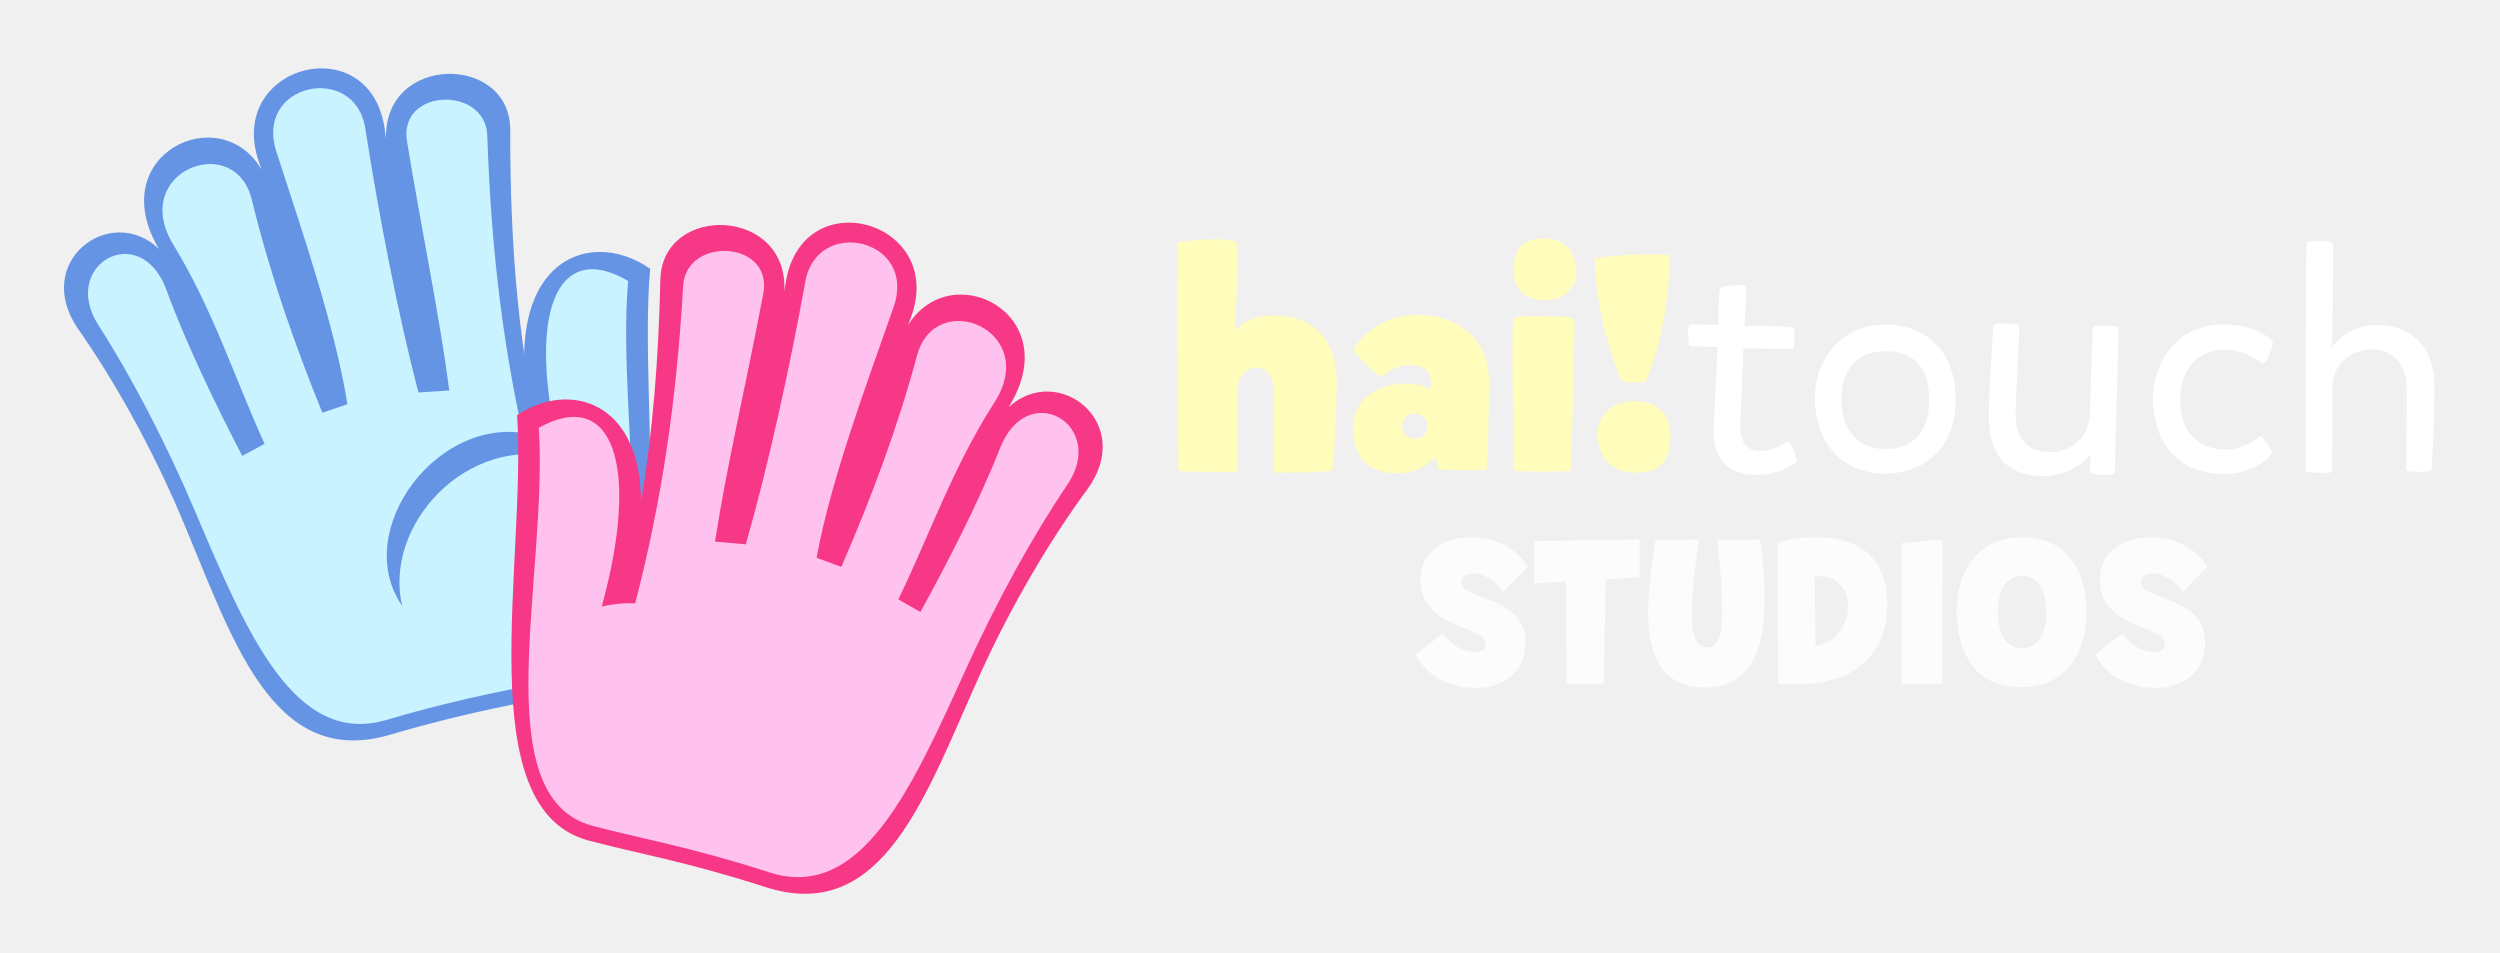
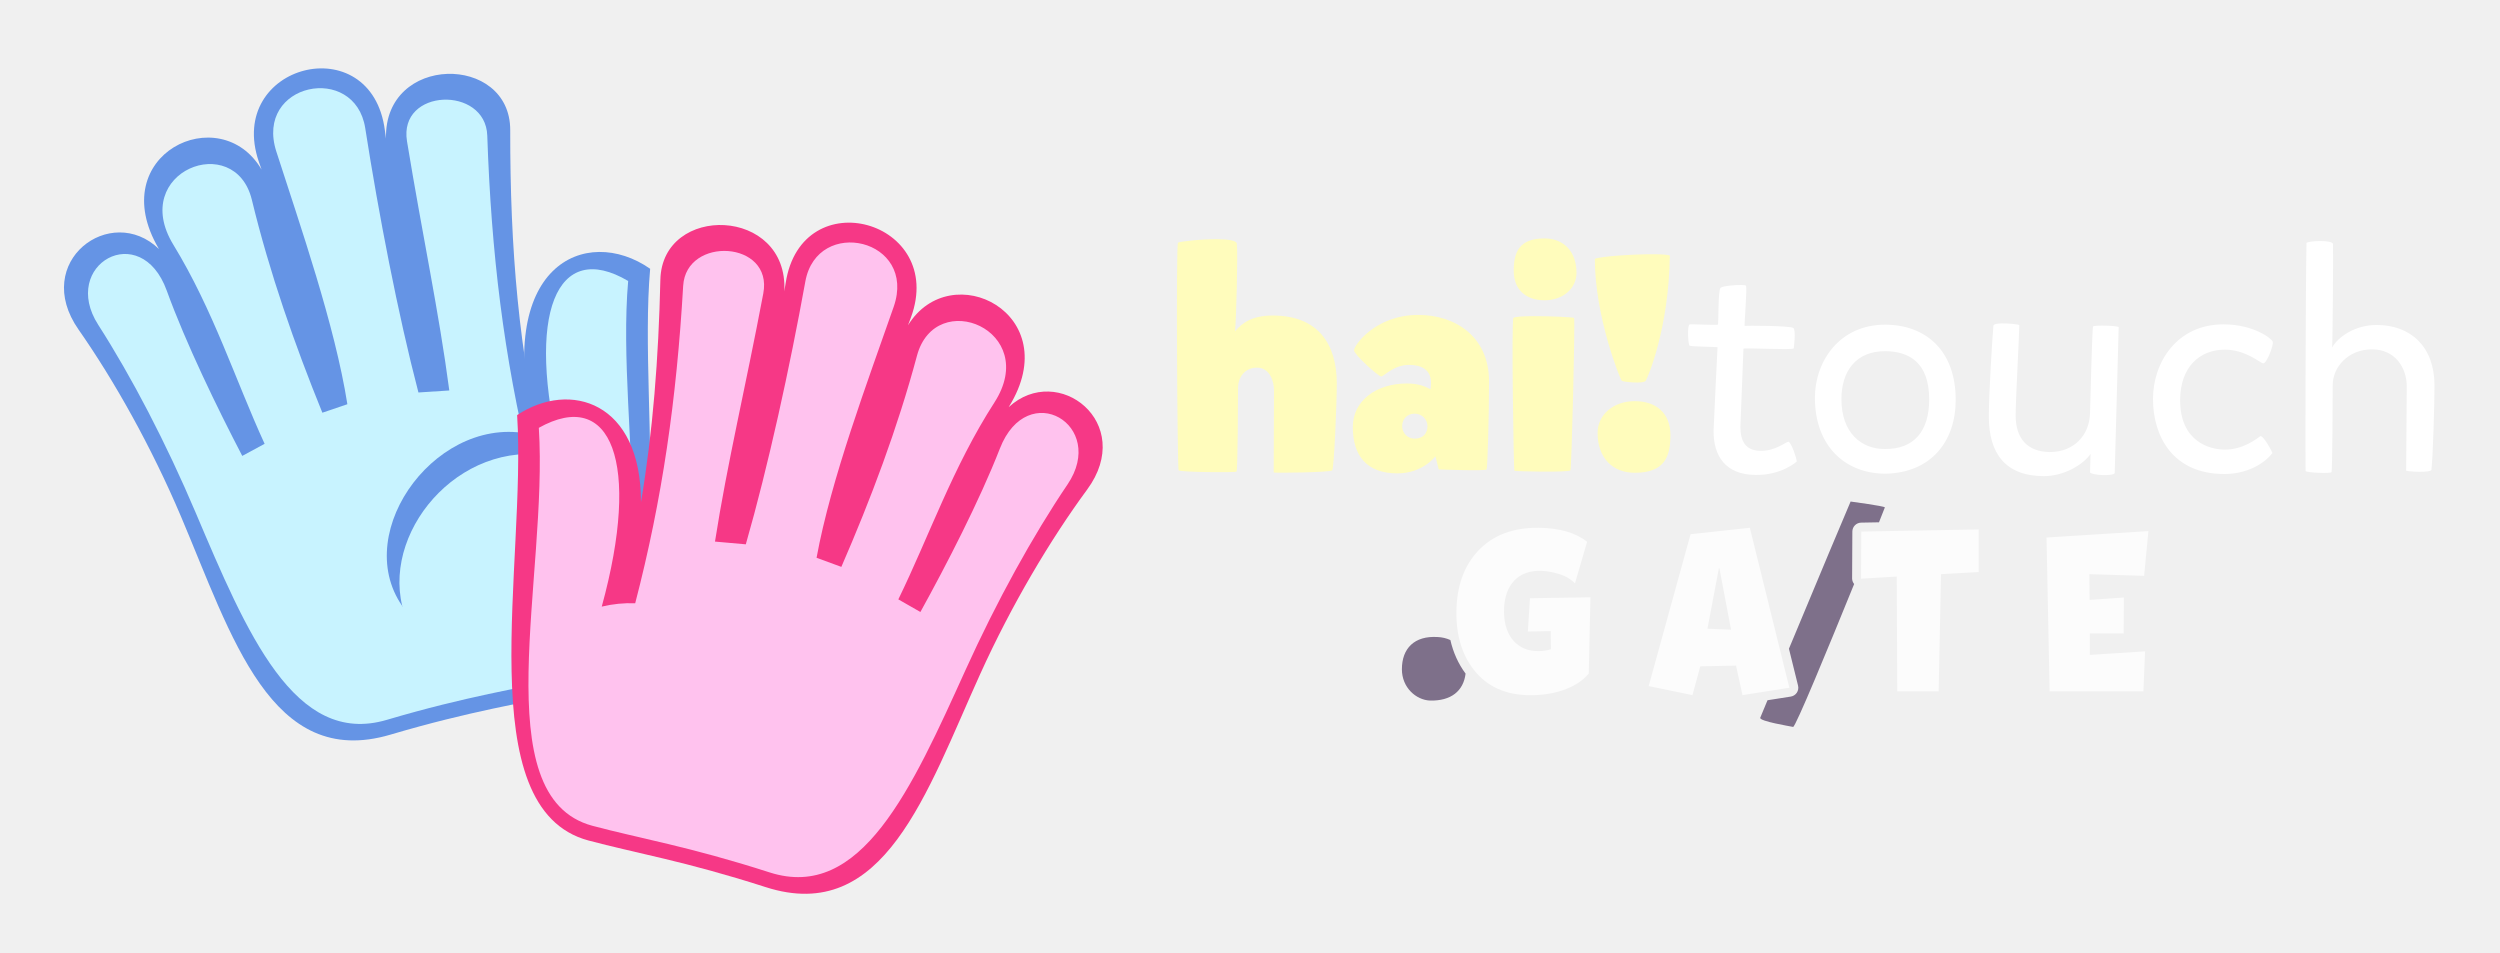
- <svg xmlns="http://www.w3.org/2000/svg" width="420" height="160" viewBox="0 0 420 160" version="1.1" id="svg8">
-   <defs id="defs2" />
-   <g id="layer1" transform="translate(0,-666.5)">
-     <path style="font-style:normal;font-variant:normal;font-weight:900;font-stretch:normal;font-size:51.2px;line-height:1.4;font-family:Mikado;-inkscape-font-specification:'Mikado Heavy';font-variant-ligatures:normal;font-variant-position:normal;font-variant-caps:normal;font-variant-numeric:normal;font-variant-alternates:normal;font-feature-settings:normal;text-indent:0;text-align:center;text-decoration:none;text-decoration-line:none;text-decoration-style:solid;text-decoration-color:#000000;letter-spacing:0px;word-spacing:0px;text-transform:none;writing-mode:lr-tb;direction:ltr;text-orientation:sideways;dominant-baseline:auto;baseline-shift:baseline;text-anchor:middle;white-space:normal;shape-padding:0;fill:#fffcbc;fill-opacity:1;fill-rule:nonzero;stroke:none;stroke-width:7.68;stroke-linecap:butt;stroke-linejoin:miter;stroke-miterlimit:4;stroke-dasharray:none;stroke-dashoffset:0;stroke-opacity:1;paint-order:stroke fill markers" d="m 259.475,706.555 c -4.25,0 -5.17,2.305 -5.17,5.428 0,3.226 2.098,4.965 5.17,4.965 3.174,0 5.377,-2.047 5.377,-4.607 0,-3.635 -2.203,-5.785 -5.377,-5.785 z m -54.811,0.133 c -2.812,-0.041 -6.536,0.392 -6.76,0.584 -0.358,0.307 -0.103,37.939 0.102,38.246 0.205,0.307 9.575,0.41 9.729,0.205 0.205,-0.154 0.256,-12.697 0.256,-14.131 0,-1.536 1.023,-3.328 3.174,-3.328 2.15,0 2.867,2.253 2.867,3.84 0,1.638 -0.204,13.671 -0.051,13.773 0.102,0.102 9.523,-9.7e-4 9.83,-0.359 0.307,-0.358 0.77,-11.059 0.77,-14.592 0,-6.656 -3.174,-11.418 -10.752,-11.418 -3.533,0 -5.172,1.28 -6.35,2.662 0.205,-1.587 0.511,-13.364 0.307,-14.746 -0.077,-0.518 -1.434,-0.712 -3.121,-0.736 z m 73.473,2.527 c -3.444,-0.046 -9.243,0.347 -10.203,0.77 0,9.83 4.301,20.276 4.506,20.48 0.205,0.205 3.687,0.563 4.045,0 0.358,-0.563 3.891,-8.806 4.045,-21.043 -0.358,-0.128 -1.245,-0.192 -2.393,-0.207 z m -39.857,10.191 c -7.219,0 -10.805,5.12 -10.805,5.939 0,0.717 4.096,4.402 4.557,4.402 0.461,0 2.1,-1.945 4.66,-1.945 4.454,0 3.686,3.379 3.635,4.096 -0.87,-0.461 -1.946,-0.973 -3.994,-0.973 -5.018,0 -9.062,2.817 -9.062,7.322 0,4.71 2.254,7.781 7.477,7.781 4.301,0 6.4,-2.867 6.4,-2.867 l 0.562,2.201 c 0,0 7.885,0.307 8.039,0 0.154,-0.307 0.408,-8.96 0.408,-14.797 0,-7.526 -5.682,-11.16 -11.877,-11.16 z m 19.301,0.209 c -1.755,0.009 -3.194,0.091 -3.328,0.303 -0.358,0.563 0.052,25.497 0.154,25.65 0.102,0.154 9.217,0.308 9.422,-0.051 0.205,-0.358 0.818,-25.395 0.613,-25.6 -0.128,-0.128 -3.936,-0.317 -6.861,-0.303 z m 17.061,14.279 c -3.686,0 -6.246,2.357 -6.246,5.326 0,4.25 2.56,6.707 6.246,6.707 4.966,0 5.99,-2.664 5.99,-6.299 0,-3.738 -2.406,-5.734 -5.99,-5.734 z m -36.977,2.1 c 1.178,0 2.15,0.922 2.15,2.1 0,1.178 -0.717,2.1 -2.15,2.1 -1.178,0 -2.1,-0.922 -2.1,-2.1 0,-1.178 0.82,-2.1 2.1,-2.1 z" id="path830" />
-     <path style="font-style:normal;font-variant:normal;font-weight:normal;font-stretch:normal;font-size:51.2px;line-height:1.4;font-family:Mikado;-inkscape-font-specification:Mikado;font-variant-ligatures:normal;font-variant-position:normal;font-variant-caps:normal;font-variant-numeric:normal;font-variant-alternates:normal;font-feature-settings:normal;text-indent:0;text-align:center;text-decoration:none;text-decoration-line:none;text-decoration-style:solid;text-decoration-color:#000000;letter-spacing:0px;word-spacing:0px;text-transform:none;writing-mode:lr-tb;direction:ltr;text-orientation:sideways;dominant-baseline:auto;baseline-shift:baseline;text-anchor:middle;white-space:normal;shape-padding:0;fill:#ffffff;fill-opacity:1;fill-rule:nonzero;stroke:none;stroke-width:7.68;stroke-linecap:butt;stroke-linejoin:miter;stroke-miterlimit:4;stroke-dasharray:none;stroke-dashoffset:0;stroke-opacity:1;paint-order:stroke fill markers" d="m 389.738,706.996 c -1.069,0.006 -2.146,0.147 -2.248,0.326 -0.154,7.782 -0.204,38.092 -0.152,38.297 0.102,0.307 4.249,0.461 4.352,0.205 0.154,-0.154 0.205,-12.39 0.205,-14.643 0,-2.97 2.561,-5.99 6.605,-5.99 3.789,0 5.836,2.969 5.836,6.246 0,2.253 8.3e-4,12.595 -0.102,14.131 0.205,0.154 4.094,0.411 4.248,-0.152 0.256,-2.253 0.514,-11.01 0.514,-14.133 0,-6.554 -3.994,-10.188 -9.729,-10.188 -3.686,0 -6.502,2.048 -7.475,3.789 0.102,-0.614 0.204,-16.333 0.152,-17.408 -0.077,-0.358 -1.138,-0.487 -2.207,-0.48 z m -97.115,7.385 c -1.116,-0.031 -3.219,0.162 -3.564,0.469 -0.461,0.461 -0.307,6.093 -0.461,6.195 -0.154,0.102 -4.506,-0.104 -4.711,-0.053 -0.512,0.154 -0.256,3.43 -0.051,3.584 0.256,0.154 4.711,0.205 4.711,0.256 0,0.051 -0.564,11.163 -0.666,13.979 -0.051,4.352 2.047,7.423 7.014,7.475 4.403,0.102 6.965,-2.252 6.965,-2.252 -0.051,-0.614 -0.871,-3.072 -1.383,-3.328 -0.461,0 -2.151,1.586 -4.762,1.535 -2.509,-0.051 -3.328,-1.69 -3.328,-4.045 0.102,-3.738 0.512,-12.954 0.512,-13.107 0,-0.205 8.089,0.256 8.447,-0.051 0,0 0.41,-3.02 -0.051,-3.43 -0.512,-0.41 -8.089,-0.411 -8.191,-0.359 -0.102,0 0.461,-6.502 0.205,-6.758 -0.051,-0.064 -0.314,-0.099 -0.686,-0.109 z m 43.635,6.451 c -0.723,0.017 -1.306,0.116 -1.363,0.365 -0.205,2.355 -0.77,11.417 -0.77,15.309 0,6.144 2.765,9.984 9.268,9.984 3.226,0 6.452,-1.793 7.834,-3.738 -0.051,0.307 -0.052,2.101 -0.104,3.125 0.358,0.461 3.841,0.665 4.148,0.102 0.307,-10.496 0.666,-24.321 0.666,-24.525 -0.205,-0.256 -4.147,-0.358 -4.301,-0.102 -0.154,0.205 -0.462,12.902 -0.514,14.592 -0.102,3.635 -2.662,6.502 -6.758,6.502 -3.789,-0.051 -5.734,-2.305 -5.734,-6.145 0,-2.765 0.615,-13.72 0.615,-15.205 -0.192,-0.096 -1.784,-0.293 -2.988,-0.264 z m 37.273,0.16 c -7.782,0 -11.828,6.35 -11.828,12.545 0,6.195 3.278,12.596 11.982,12.596 3.686,0 6.654,-1.639 8.088,-3.533 -0.666,-1.434 -1.74,-3.021 -2.047,-2.816 -0.717,0.512 -2.919,2.252 -5.939,2.252 -2.611,0 -7.525,-1.381 -7.525,-8.293 0,-5.53 3.225,-8.5 7.525,-8.5 3.533,0 5.99,2.305 6.451,2.305 0.614,-0.051 1.741,-3.072 1.588,-3.635 -0.154,-0.512 -3.175,-2.92 -8.295,-2.92 z m -56.852,0.053 c -7.578,0 -11.775,6.092 -11.775,12.287 0,8.038 5.018,12.748 11.879,12.748 7.68,-0.154 11.775,-5.479 11.775,-12.391 0,-8.346 -5.069,-12.645 -11.879,-12.645 z m 0.104,4.453 c 3.891,0.051 7.32,1.843 7.32,8.09 0,5.325 -2.508,8.397 -7.475,8.346 -3.891,0 -7.27,-2.662 -7.27,-8.396 0,-4.557 2.355,-8.09 7.424,-8.039 z" id="path838" />
-     <path style="font-style:normal;font-variant:normal;font-weight:normal;font-stretch:normal;font-size:35.84px;line-height:1.4;font-family:'Tobi Greek Cyrillic';-inkscape-font-specification:'Tobi Greek Cyrillic';font-variant-ligatures:normal;font-variant-position:normal;font-variant-caps:normal;font-variant-numeric:normal;font-variant-alternates:normal;font-feature-settings:normal;text-indent:0;text-align:center;text-decoration:none;text-decoration-line:none;text-decoration-style:solid;text-decoration-color:#000000;letter-spacing:0px;word-spacing:0px;text-transform:none;writing-mode:lr-tb;direction:ltr;text-orientation:sideways;dominant-baseline:auto;baseline-shift:baseline;text-anchor:middle;white-space:normal;shape-padding:0;fill:#ffffff;fill-opacity:0.778;fill-rule:nonzero;stroke:none;stroke-width:8.777;stroke-linecap:butt;stroke-linejoin:miter;stroke-miterlimit:4;stroke-dasharray:none;stroke-dashoffset:0;stroke-opacity:1;paint-order:stroke fill markers" d="m 247.445,756.766 c -2.545,-0.036 -4.624,0.539 -6.309,1.793 -1.684,1.219 -2.51,3.082 -2.51,5.555 0,2.796 1.435,4.982 4.338,6.559 0.538,0.287 1.397,0.682 2.58,1.184 1.219,0.466 2.186,0.932 2.902,1.326 0.824,0.466 1.184,1.038 1.076,1.719 -0.036,0.824 -0.753,1.219 -2.15,1.111 -1.111,-0.072 -2.116,-0.466 -3.012,-1.146 -0.896,-0.681 -1.576,-1.326 -1.971,-1.936 l -4.516,3.441 c 0.753,1.756 2.043,3.117 3.871,4.156 1.828,1.004 3.835,1.505 5.949,1.541 2.365,0 4.266,-0.502 5.699,-1.541 1.935,-1.398 2.902,-3.476 2.902,-6.271 0,-2.007 -0.789,-3.656 -2.33,-4.982 -0.645,-0.573 -1.792,-1.182 -3.404,-1.863 -0.466,-0.143 -2.51,-0.931 -3.441,-1.361 -1.183,-0.573 -1.719,-1.183 -1.611,-1.828 0.108,-0.968 0.824,-1.434 2.186,-1.398 0.86,0.036 1.757,0.395 2.725,1.004 0.968,0.609 1.647,1.327 2.113,2.08 l 4.158,-4.23 c -2.15,-3.154 -5.232,-4.803 -9.246,-4.91 z m 57.533,0 c -2.043,-0.036 -4.158,0.287 -6.344,0.896 l 0.107,23.689 c 4.05,0.323 7.384,2e-4 10.072,-0.932 5.053,-1.756 8.315,-6.163 8.279,-12.65 -0.179,-7.276 -4.23,-10.968 -12.115,-11.004 z m 34.939,0 c -3.584,-0.036 -6.344,1.112 -8.279,3.441 -1.935,2.33 -2.904,5.305 -2.904,8.996 0,3.835 0.932,6.917 2.76,9.318 1.864,2.365 4.661,3.512 8.424,3.404 3.441,-0.108 6.056,-1.29 7.848,-3.584 1.792,-2.294 2.724,-5.196 2.76,-8.744 0.108,-6.917 -3.045,-12.725 -10.607,-12.832 z m 21.697,0 c -2.545,-0.036 -4.624,0.539 -6.309,1.793 -1.684,1.219 -2.51,3.082 -2.51,5.555 0,2.796 1.435,4.982 4.338,6.559 0.538,0.287 1.397,0.682 2.58,1.184 1.219,0.466 2.186,0.932 2.902,1.326 0.824,0.466 1.184,1.038 1.076,1.719 -0.036,0.824 -0.753,1.219 -2.15,1.111 -1.111,-0.072 -2.114,-0.466 -3.01,-1.146 -0.896,-0.681 -1.578,-1.326 -1.973,-1.936 l -4.516,3.441 c 0.753,1.756 2.043,3.117 3.871,4.156 1.828,1.004 3.835,1.505 5.949,1.541 2.365,0 4.266,-0.502 5.699,-1.541 1.935,-1.398 2.902,-3.476 2.902,-6.271 0,-2.007 -0.789,-3.656 -2.33,-4.982 -0.645,-0.573 -1.792,-1.182 -3.404,-1.863 -0.466,-0.143 -2.51,-0.931 -3.441,-1.361 -1.183,-0.573 -1.719,-1.183 -1.611,-1.828 0.108,-0.968 0.824,-1.434 2.186,-1.398 0.86,0.036 1.757,0.395 2.725,1.004 0.968,0.609 1.647,1.327 2.113,2.08 l 4.158,-4.23 c -2.15,-3.154 -5.232,-4.803 -9.246,-4.91 z m -86.172,0.322 -17.67,0.324 -0.035,7.096 5.377,-0.322 0.07,17.275 h 6.236 l 0.359,-17.635 5.662,-0.322 z m 10.096,0 -7.42,0.217 c -0.824,5.268 -1.255,9.389 -1.219,12.436 0.036,8.172 3.225,12.258 9.533,12.258 6.487,0 9.821,-4.587 10,-13.727 0.036,-2.258 -0.036,-4.445 -0.215,-6.631 -0.179,-2.186 -0.358,-3.691 -0.537,-4.516 l -7.168,0.18 c 0.466,4.193 0.751,7.74 0.787,10.715 0.036,2.15 -0.035,3.621 -0.357,5.055 -0.287,1.434 -1.039,2.186 -2.186,2.186 -1.756,0 -2.617,-2.008 -2.51,-5.986 0.036,-2.115 0.179,-4.479 0.502,-7.023 0.323,-2.545 0.574,-4.266 0.789,-5.162 z m 40.807,0.037 -6.846,0.609 -0.035,23.727 h 6.846 z m 13.428,6.092 c 3.333,0.108 3.979,3.513 3.979,6.201 0.072,2.796 -0.931,5.914 -4.121,6.021 -1.971,0 -3.261,-1.721 -3.691,-3.441 -0.215,-0.896 -0.323,-1.792 -0.287,-2.76 0.036,-2.043 0.323,-3.727 1.613,-5.018 0.645,-0.681 1.468,-1.004 2.508,-1.004 z m -33.797,0.094 c 1.035,-0.002 1.968,0.356 2.801,1.055 1.111,0.896 1.686,2.258 1.686,4.014 -0.036,1.72 -0.573,3.225 -1.648,4.516 -1.075,1.254 -2.366,1.97 -3.836,2.113 l -0.072,-11.576 c 0.367,-0.081 0.725,-0.121 1.07,-0.121 z" id="path849" />
-     <g style="display:inline;opacity:1" id="g948" transform="matrix(1.236385,-0.3312884,0.3312884,1.236385,-363.8633,37.33186)">
-       <path id="path941" d="m 183.542,567.643 c 4.604,0.064 9.096,3.518 8.187,10.322 -0.048,0.356 -0.091,0.722 -0.137,1.081 2.601,-10.822 18.642,-6.547 16.039,3.132 -4.058,15.084 -6.509,28.527 -6.862,43.189 l -4.838,30.085 c -6.365,-0.154 -12.947,-0.975 -24.031,-0.689 -16.351,0.421 -16.759,-17.843 -19.143,-34.808 -1.379,-9.812 -3.845,-19.475 -6.631,-27.14 -3.719,-10.233 8.422,-15.007 12.928,-7.481 -0.009,-0.036 -0.017,-0.071 -0.027,-0.106 -3.778,-13.774 12.901,-16.85 15.737,-6.476 -0.025,-0.35 -0.058,-0.744 -0.081,-1.088 -0.46,-6.759 4.255,-10.084 8.859,-10.02 z" style="opacity:1;vector-effect:none;fill:#6594e5;fill-opacity:1;fill-rule:nonzero;stroke:none;stroke-width:6;stroke-linecap:butt;stroke-linejoin:miter;stroke-miterlimit:4;stroke-dasharray:none;stroke-dashoffset:0;stroke-opacity:1;paint-order:stroke fill markers" />
-       <path id="path928" d="m 198.769,625.318 c 0.353,-14.662 2.269,-28.152 5.764,-43.215 1.486,-6.403 -9.671,-9.041 -10.37,-2.007 -1.251,12.597 -1.741,22.677 -3.103,33.033 l -3.982,-0.795 c 0.066,-10.684 1.016,-23.94 2.234,-35.305 0.931,-8.687 -12.533,-9.516 -12.064,-0.071 0.512,10.318 1.527,23.981 0.422,34.451 l -3.458,0.227 c -1.196,-9.588 -1.945,-19.511 -1.707,-29.378 0.227,-9.423 -14.659,-7.774 -11.479,3.017 2.85,9.672 3.268,19.263 4.807,28.344 l -3.244,0.772 c -1.523,-6.835 -3.331,-16.214 -3.959,-23.525 -0.857,-9.985 -12.696,-6.92 -9.849,2.012 2.477,7.77 4.594,17.314 5.973,27.126 2.384,16.965 4.566,33.085 17.191,32.76 11.084,-0.286 17.667,0.536 24.032,0.69" style="opacity:1;vector-effect:none;fill:#c8f3ff;fill-opacity:1;fill-rule:nonzero;stroke:none;stroke-width:6;stroke-linecap:butt;stroke-linejoin:miter;stroke-miterlimit:4;stroke-dasharray:none;stroke-dashoffset:0;stroke-opacity:1;paint-order:stroke fill markers" />
-       <path style="opacity:1;vector-effect:none;fill:#6594e5;fill-opacity:1;fill-rule:nonzero;stroke:none;stroke-width:6;stroke-linecap:butt;stroke-linejoin:miter;stroke-miterlimit:4;stroke-dasharray:none;stroke-dashoffset:0;stroke-opacity:1;paint-order:stroke fill markers" d="m 220.658,604.523 c -6.619,-7.847 -19.844,-5.86 -20.291,17.19 -11.156,-6.419 -26.67,5.789 -22.595,17.135 3.931,10.946 14.644,16.52 18.158,16.604 16.206,0.391 18.025,-32.533 24.728,-50.929 z" id="path930" />
-       <path id="path926" d="m 217.454,605.324 c -7.609,-7.761 -14.179,0.536 -14.543,20.184 -11.156,-6.419 -24.88,2.584 -25.139,13.34 -0.259,10.755 7.341,14.343 18.206,14.605 14.706,0.355 14.773,-29.732 21.476,-48.129 z" style="opacity:1;vector-effect:none;fill:#c8f3ff;fill-opacity:1;fill-rule:nonzero;stroke:none;stroke-width:6;stroke-linecap:butt;stroke-linejoin:miter;stroke-miterlimit:4;stroke-dasharray:none;stroke-dashoffset:0;stroke-opacity:1;paint-order:stroke fill markers" />
-     </g>
-     <g style="display:inline;opacity:1" transform="matrix(1.236385,0.3312884,-0.3312884,1.236385,101.1438,-61.90431)" id="g958">
-       <path style="opacity:1;vector-effect:none;fill:#f63886;fill-opacity:1;fill-rule:nonzero;stroke:none;stroke-width:6;stroke-linecap:butt;stroke-linejoin:miter;stroke-miterlimit:4;stroke-dasharray:none;stroke-dashoffset:0;stroke-opacity:1;paint-order:stroke fill markers" d="m 190.613,106.709 c -4.604,-0.047 -9.179,3.297 -8.434,10.121 0.039,0.357 0.073,0.724 0.111,1.084 -2.339,-10.882 -18.479,-6.994 -16.109,2.744 2.454,10.085 4.196,19.432 5.102,28.869 -3.392,-12.735 -13.131,-13.091 -18.664,-6.844 6.257,18.553 7.281,51.51 23.492,51.51 6.367,0 12.967,-0.662 24.041,-0.109 16.336,0.815 17.184,-17.434 19.977,-34.336 1.615,-9.776 4.314,-19.377 7.283,-26.973 3.965,-10.141 -8.058,-15.206 -12.744,-7.791 0.011,-0.035 0.019,-0.07 0.029,-0.105 4.109,-13.679 -12.491,-17.156 -15.576,-6.854 0.033,-0.349 0.076,-0.742 0.107,-1.086 0.623,-6.746 -4.011,-10.184 -8.615,-10.23 z" transform="translate(-2,462.5)" id="path954" />
-       <path style="opacity:1;vector-effect:none;fill:#ffc2ee;fill-opacity:1;fill-rule:nonzero;stroke:none;stroke-width:6;stroke-linecap:butt;stroke-linejoin:miter;stroke-miterlimit:4;stroke-dasharray:none;stroke-dashoffset:0;stroke-opacity:1;paint-order:stroke fill markers" d="m 190.641,109.26 c -3.193,0.036 -6.382,2.34 -6.021,6.693 0.944,11.391 1.573,24.665 1.381,35.348 L 182,152 c -1.112,-10.385 -1.358,-20.475 -2.305,-33.098 -0.529,-7.049 -11.747,-4.682 -10.416,1.756 3.026,14.633 4.598,27.77 4.701,41.871 -1.389,0.316 -2.774,0.825 -4.127,1.561 0.11,-19.651 -6.256,-28.104 -14.051,-20.529 6.257,18.553 5.598,48.633 20.309,48.633 6.367,0 12.967,-0.662 24.041,-0.109 12.613,0.63 15.184,-15.434 17.977,-32.336 1.615,-9.776 3.961,-19.264 6.625,-26.973 3.062,-8.861 -8.699,-12.211 -9.797,-2.25 -0.804,7.294 -2.838,16.625 -4.525,23.422 l -3.225,-0.85 c 1.757,-9.041 2.407,-18.618 5.49,-28.219 3.439,-10.712 -11.404,-12.72 -11.404,-3.295 0,9.87 -0.987,19.774 -2.414,29.33 l -3.451,-0.311 c -0.852,-10.494 0.491,-24.129 1.252,-34.432 0.348,-4.715 -2.846,-6.948 -6.039,-6.912 z" transform="translate(-2,462.5)" id="path956" />
-     </g>
+ <svg xmlns="http://www.w3.org/2000/svg" width="420" height="160">
+   <path d="M259.475 40.055c-4.25 0-5.17 2.305-5.17 5.428 0 3.226 2.098 4.965 5.17 4.965 3.174 0 5.377-2.047 5.377-4.607 0-3.635-2.203-5.785-5.377-5.785zm-54.811.133c-2.811-.04-6.536.392-6.76.584-.358.307-.103 37.939.102 38.246s9.575.41 9.729.205c.205-.154.256-12.697.256-14.131 0-1.536 1.023-3.328 3.174-3.328s2.867 2.253 2.867 3.84l-.051 13.773c.102.102 9.523-.001 9.83-.359s.77-11.059.77-14.592c0-6.656-3.174-11.418-10.752-11.418-3.533 0-5.172 1.28-6.35 2.662.205-1.587.511-13.364.307-14.746-.077-.518-1.434-.712-3.121-.736zm73.473 2.527c-3.444-.046-9.243.347-10.203.77 0 9.83 4.301 20.276 4.506 20.48s3.687.563 4.045 0 3.891-8.806 4.045-21.043c-.358-.128-1.245-.192-2.393-.207zm-39.857 10.191c-7.219 0-10.805 5.12-10.805 5.939 0 .717 4.096 4.402 4.557 4.402s2.1-1.945 4.66-1.945c4.454 0 3.686 3.379 3.635 4.096-.87-.461-1.946-.973-3.994-.973-5.018 0-9.062 2.817-9.062 7.322 0 4.71 2.254 7.781 7.477 7.781 4.301 0 6.4-2.867 6.4-2.867l.563 2.201s7.885.307 8.039 0 .408-8.96.408-14.797c0-7.526-5.682-11.16-11.877-11.16zm19.301.209c-1.755.009-3.194.091-3.328.303-.358.563.052 25.497.154 25.65s9.217.308 9.422-.051.818-25.395.613-25.6c-.128-.128-3.936-.317-6.861-.303zm17.061 14.279c-3.686 0-6.246 2.357-6.246 5.326 0 4.25 2.56 6.707 6.246 6.707 4.966 0 5.99-2.664 5.99-6.299 0-3.738-2.406-5.734-5.99-5.734zm-36.977 2.1c1.178 0 2.15.922 2.15 2.1s-.717 2.1-2.15 2.1c-1.178 0-2.1-.922-2.1-2.1s.82-2.1 2.1-2.1z" fill="#fffcbc" paint-order="stroke fill markers" />
+   <path d="M389.738 40.496c-1.069.006-2.146.147-2.248.326-.154 7.782-.204 38.092-.152 38.297.102.307 4.249.461 4.352.205.154-.154.205-12.39.205-14.643 0-2.97 2.561-5.99 6.605-5.99 3.789 0 5.836 2.969 5.836 6.246l-.102 14.131c.205.154 4.094.411 4.248-.152.256-2.253.514-11.01.514-14.133 0-6.554-3.994-10.187-9.729-10.187-3.686 0-6.502 2.048-7.475 3.789.102-.614.204-16.333.152-17.408-.077-.358-1.138-.487-2.207-.48zm-97.115 7.385c-1.116-.031-3.219.162-3.564.469-.461.461-.307 6.093-.461 6.195s-4.506-.104-4.711-.053c-.512.154-.256 3.43-.051 3.584.256.154 4.711.205 4.711.256s-.564 11.163-.666 13.979c-.051 4.352 2.047 7.423 7.014 7.475 4.403.102 6.965-2.252 6.965-2.252-.051-.614-.871-3.072-1.383-3.328-.461 0-2.151 1.586-4.762 1.535-2.509-.051-3.328-1.69-3.328-4.045l.512-13.107c0-.205 8.089.256 8.447-.051 0 0 .41-3.02-.051-3.43-.512-.41-8.089-.411-8.191-.359-.102 0 .461-6.502.205-6.758-.051-.064-.314-.099-.686-.109zm43.635 6.451c-.723.017-1.306.116-1.363.365-.205 2.355-.77 11.417-.77 15.309 0 6.144 2.765 9.984 9.268 9.984 3.226 0 6.452-1.793 7.834-3.738-.051.307-.052 2.101-.104 3.125.358.461 3.841.665 4.148.102l.666-24.525c-.205-.256-4.147-.358-4.301-.102-.154.205-.462 12.902-.514 14.592-.102 3.635-2.662 6.502-6.758 6.502-3.789-.051-5.734-2.305-5.734-6.145 0-2.765.615-13.72.615-15.205-.192-.096-1.784-.293-2.988-.264zm37.273.16c-7.782 0-11.828 6.35-11.828 12.545s3.278 12.596 11.982 12.596c3.686 0 6.654-1.639 8.088-3.533-.666-1.434-1.74-3.021-2.047-2.816-.717.512-2.919 2.252-5.939 2.252-2.611 0-7.525-1.381-7.525-8.293 0-5.53 3.225-8.5 7.525-8.5 3.533 0 5.99 2.305 6.451 2.305.614-.051 1.741-3.072 1.588-3.635-.154-.512-3.175-2.92-8.295-2.92zm-56.852.053c-7.578 0-11.775 6.092-11.775 12.287 0 8.038 5.018 12.748 11.879 12.748 7.68-.154 11.775-5.479 11.775-12.391 0-8.346-5.069-12.645-11.879-12.645zm.104 4.453c3.891.051 7.32 1.843 7.32 8.09 0 5.325-2.508 8.397-7.475 8.346-3.891 0-7.27-2.662-7.27-8.396 0-4.557 2.355-8.09 7.424-8.039z" fill="#fff" paint-order="stroke fill markers" />
+   <g transform="matrix(1.236385 -.331288 .331288 1.236385 -363.8633 -629.1681)">
+     <path d="M183.542 567.643c4.604.064 9.096 3.518 8.187 10.322l-.137 1.081c2.601-10.822 18.642-6.547 16.039 3.132-4.058 15.084-6.509 28.527-6.862 43.189l-4.838 30.085c-6.365-.154-12.947-.975-24.031-.689-16.351.421-16.759-17.843-19.143-34.808-1.379-9.812-3.845-19.475-6.631-27.14-3.719-10.234 8.422-15.007 12.928-7.481l-.027-.106c-3.778-13.774 12.901-16.85 15.737-6.476l-.081-1.088c-.46-6.759 4.255-10.084 8.859-10.02z" fill="#6594e5" paint-order="stroke fill markers" />
+     <path d="M198.769 625.318c.353-14.662 2.269-28.152 5.764-43.215 1.486-6.403-9.671-9.041-10.37-2.007-1.251 12.596-1.741 22.677-3.103 33.033l-3.982-.795c.065-10.684 1.016-23.94 2.234-35.305.931-8.687-12.533-9.516-12.064-.071.512 10.318 1.527 23.981.422 34.451l-3.458.227c-1.196-9.588-1.945-19.511-1.707-29.378.227-9.423-14.659-7.774-11.479 3.017 2.85 9.672 3.268 19.263 4.807 28.344l-3.244.772c-1.523-6.835-3.331-16.214-3.959-23.525-.857-9.985-12.696-6.92-9.849 2.012 2.477 7.77 4.594 17.314 5.973 27.126 2.384 16.965 4.566 33.085 17.191 32.76 11.084-.286 17.667.536 24.032.69" fill="#c8f3ff" paint-order="stroke fill markers" />
+     <path d="M220.658 604.523c-6.619-7.847-19.844-5.86-20.291 17.19-11.156-6.419-26.67 5.789-22.595 17.135 3.931 10.946 14.644 16.52 18.158 16.604 16.206.391 18.025-32.533 24.728-50.929z" fill="#6594e5" paint-order="stroke fill markers" />
+     <path d="M217.455 605.324c-7.609-7.761-14.179.536-14.543 20.184-11.156-6.419-24.88 2.584-25.139 13.34s7.341 14.343 18.206 14.605c14.706.355 14.773-29.732 21.476-48.129z" fill="#c8f3ff" paint-order="stroke fill markers" />
  </g>
-   <g id="layer2" style="display:none" transform="translate(0,-96)">
-     <path style="opacity:1;vector-effect:none;fill:#000000;fill-opacity:1;fill-rule:nonzero;stroke:none;stroke-width:2;stroke-linecap:butt;stroke-linejoin:miter;stroke-miterlimit:4;stroke-dasharray:none;stroke-dashoffset:0;stroke-opacity:1;paint-order:stroke fill markers" d="M 128,-128 A 256,256 0 0 0 -128,128 256,256 0 0 0 128,384 256,256 0 0 0 384,128 256,256 0 0 0 128,-128 Z M 128,0 A 128,128 0 0 1 256,128 128,128 0 0 1 128,256 128,128 0 0 1 0,128 128,128 0 0 1 128,0 Z" id="circle5813" />
+   <g transform="matrix(1.236385 .331288 -.331288 1.236385 101.1438 -728.4043)">
+     <path d="M188.613 569.209c-4.604-.047-9.179 3.297-8.434 10.121l.111 1.084c-2.339-10.882-18.479-6.994-16.109 2.744 2.454 10.085 4.196 19.432 5.102 28.869-3.392-12.735-13.131-13.091-18.664-6.844 6.257 18.553 7.281 51.51 23.492 51.51 6.367 0 12.967-.662 24.041-.109 16.336.815 17.184-17.434 19.977-34.336 1.615-9.776 4.314-19.377 7.283-26.973 3.965-10.141-8.058-15.206-12.744-7.791.011-.035.019-.07.029-.105 4.109-13.679-12.491-17.156-15.576-6.854l.107-1.086c.623-6.746-4.011-10.184-8.615-10.23z" fill="#f63886" paint-order="stroke fill markers" />
+     <path d="M188.641 571.76c-3.193.036-6.382 2.34-6.021 6.693.944 11.391 1.573 24.665 1.381 35.348l-4 .699c-1.112-10.385-1.358-20.475-2.305-33.098-.529-7.049-11.747-4.682-10.416 1.756 3.026 14.633 4.598 27.77 4.701 41.871a16.1 16.1 0 0 0-4.127 1.561c.11-19.651-6.256-28.104-14.051-20.529 6.257 18.553 5.598 48.633 20.309 48.633 6.367 0 12.967-.662 24.041-.109 12.613.63 15.184-15.434 17.977-32.336 1.615-9.776 3.961-19.264 6.625-26.973 3.062-8.861-8.699-12.211-9.797-2.25-.804 7.294-2.838 16.625-4.525 23.422l-3.225-.85c1.757-9.041 2.407-18.618 5.49-28.219 3.439-10.712-11.404-12.72-11.404-3.295 0 9.87-.987 19.774-2.414 29.33l-3.451-.311c-.852-10.494.491-24.129 1.252-34.432.348-4.715-2.846-6.948-6.039-6.912z" fill="#ffc2ee" paint-order="stroke fill markers" />
  </g>
+   <path d="M310.903 84.258c-.061.061-5.887 13.991-10.361 24.727l1.531 6.199a1.5 1.5 0 0 1-1.225 1.842l-3.906.615-1.23 2.959c-.045.583 4.902 1.389 5.529 1.523.384.082 5.899-13.272 10.256-24.006a1.5 1.5 0 0 1-.342-.902l.041-7.92a1.5 1.5 0 0 1 1.473-1.492l3-.055.988-2.504c-.045-.224-5.754-.986-5.754-.986zm-69.371 22.764c-3.908-.251-6.014 1.903-6.014 5.41 0 3.106 2.404 5.162 4.709 5.262 3.556.091 5.64-1.615 5.99-4.525-1.219-1.648-2.072-3.539-2.555-5.643a5.73 5.73 0 0 0-2.131-.504z" fill="#7e708a" />
+   <path d="M258.476 88.664c-4.28-.04-7.64 1.239-10.08 3.799s-3.681 6-3.721 10.32c-.04 4.24 1.08 7.68 3.4 10.32 2.32 2.6 5.56 3.84 9.76 3.68 3.84-.12 7.32-1.441 9.08-3.641l.279-12.799-10.16.16-.359 5.6 3.84-.08.041 3.041c-.56.2-1.281.318-2.121.318-3.36.04-5.72-2.359-5.76-6.559-.04-3.88 1.76-6.72 5.6-6.92 1.08-.04 2.24.119 3.48.479s2.16.921 2.84 1.641l2.041-7c-1.88-1.52-4.6-2.319-8.16-2.359zm35.499 0l-9.961 1.08-7.039 25.52 7.359 1.52 1.32-4.84 6-.119 1.08 4.959 7.881-1.24zm38.439.279l-19.719.359-.041 7.92 6-.359.08 19.279h6.961l.398-19.68 6.32-.359zm28.521.279l-17.121 1.08.52 25.84h15.76l.281-6.719-9.281.6v-3.6h5.682l.039-6.041-5.76.4-.041-4.32 9.201.281zm-72.16 6.24h.08l1.959 10.32-3.959-.16z" fill="#fff" fill-opacity=".78" paint-order="stroke fill markers" />
</svg>
